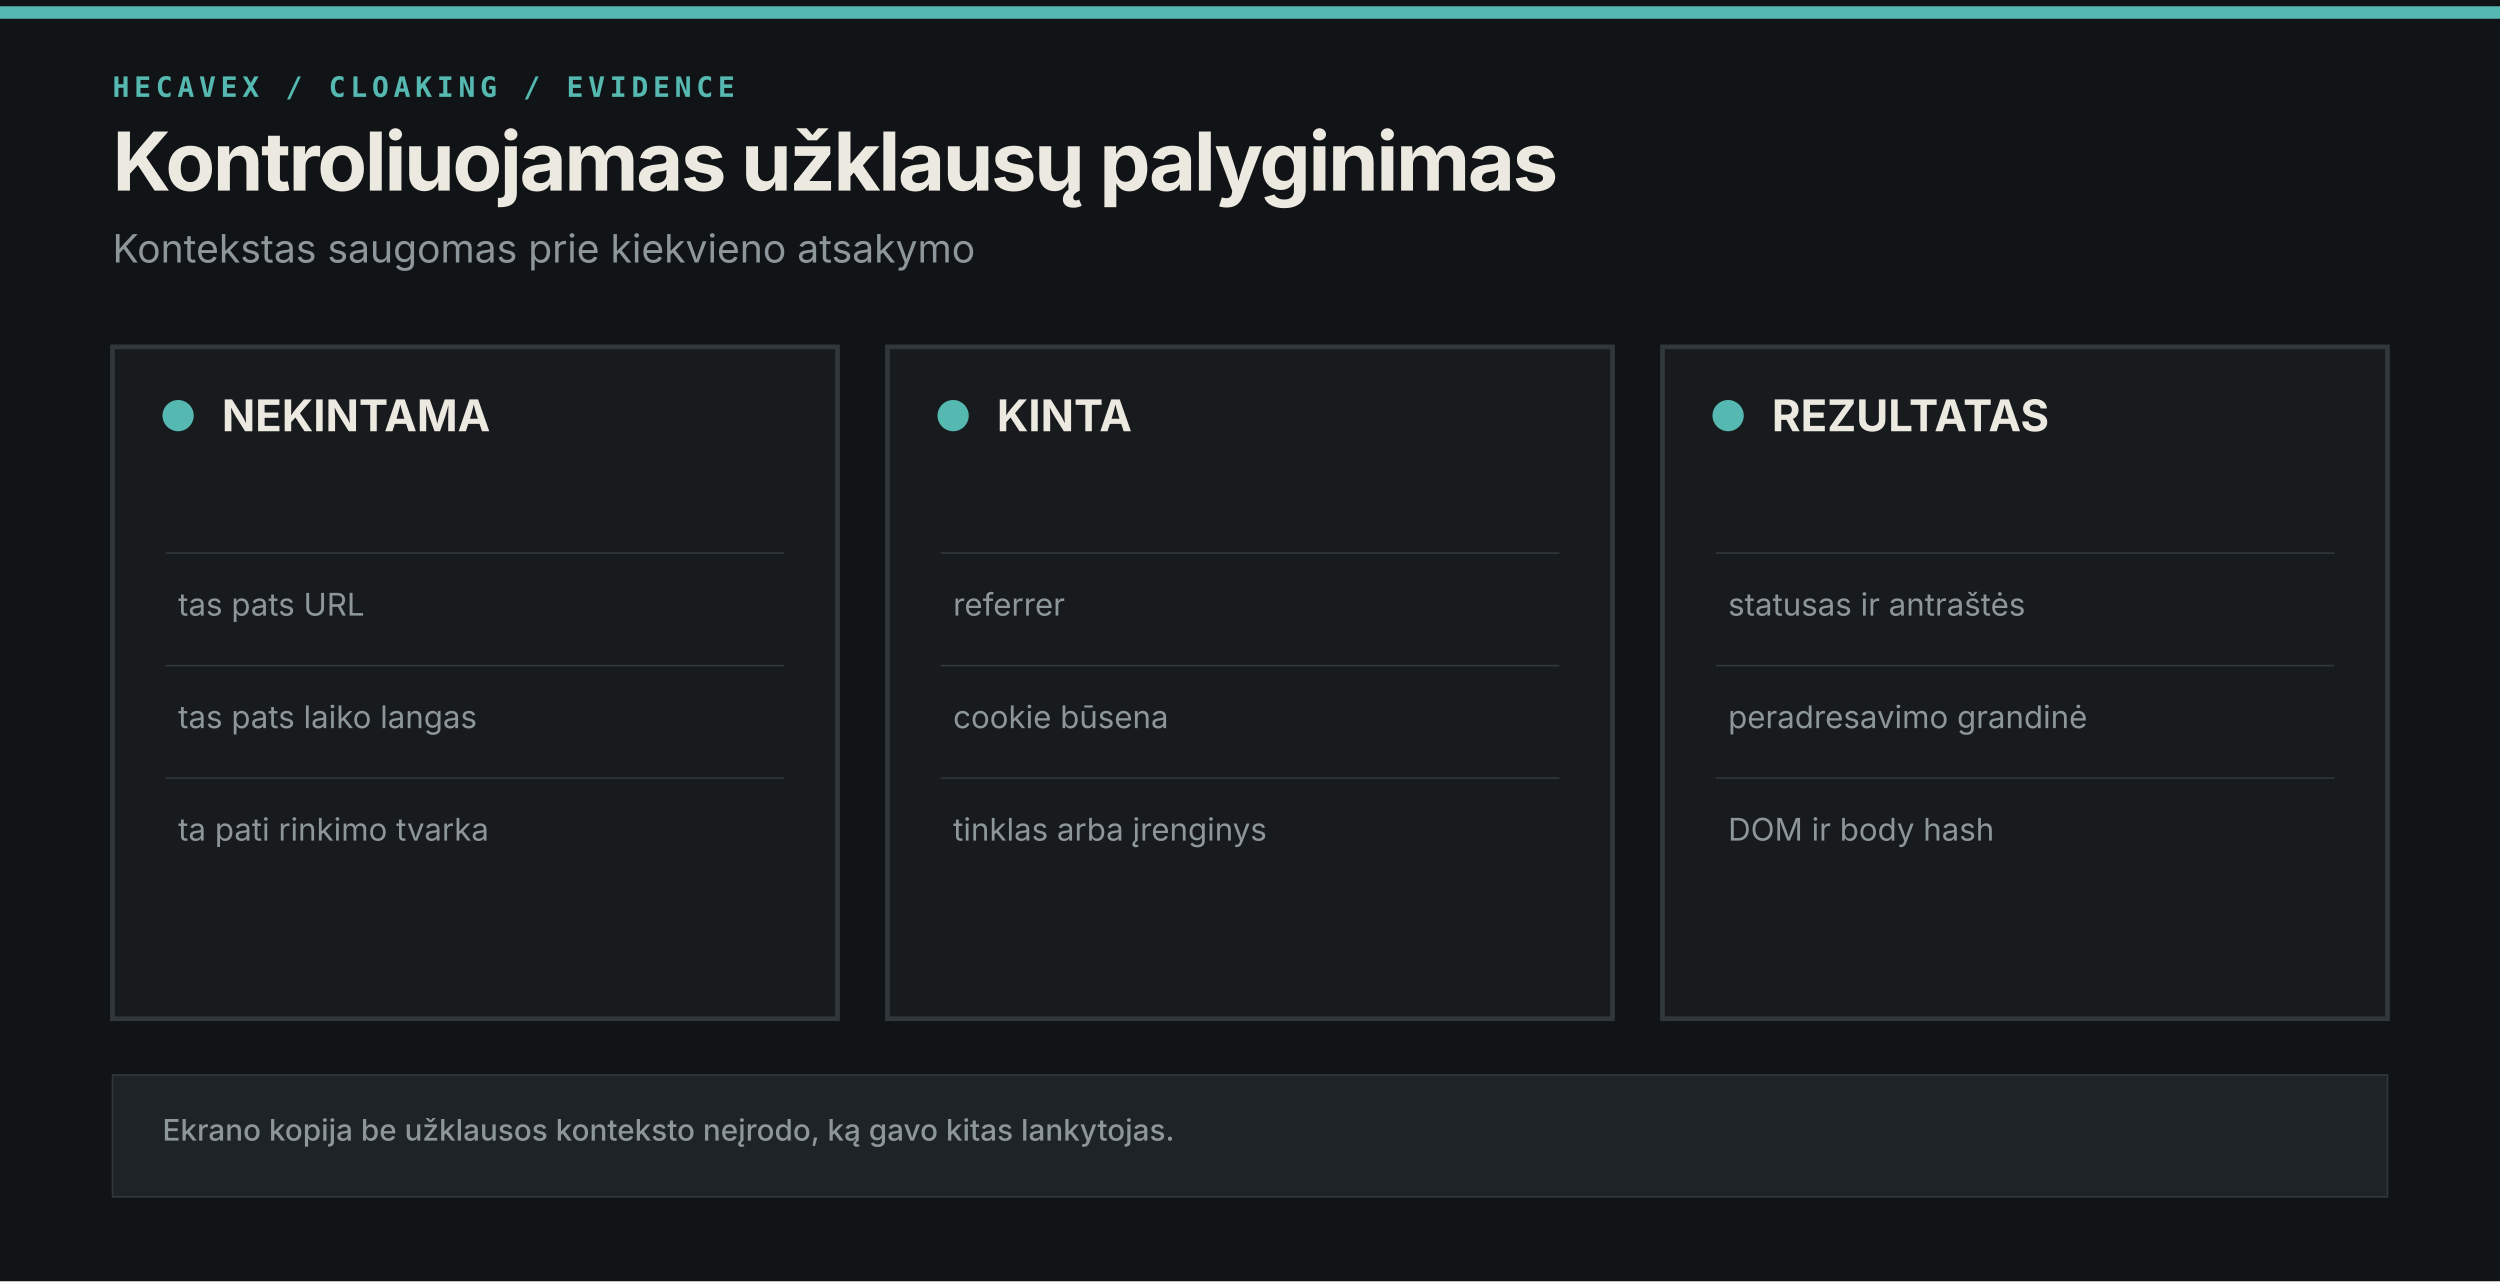
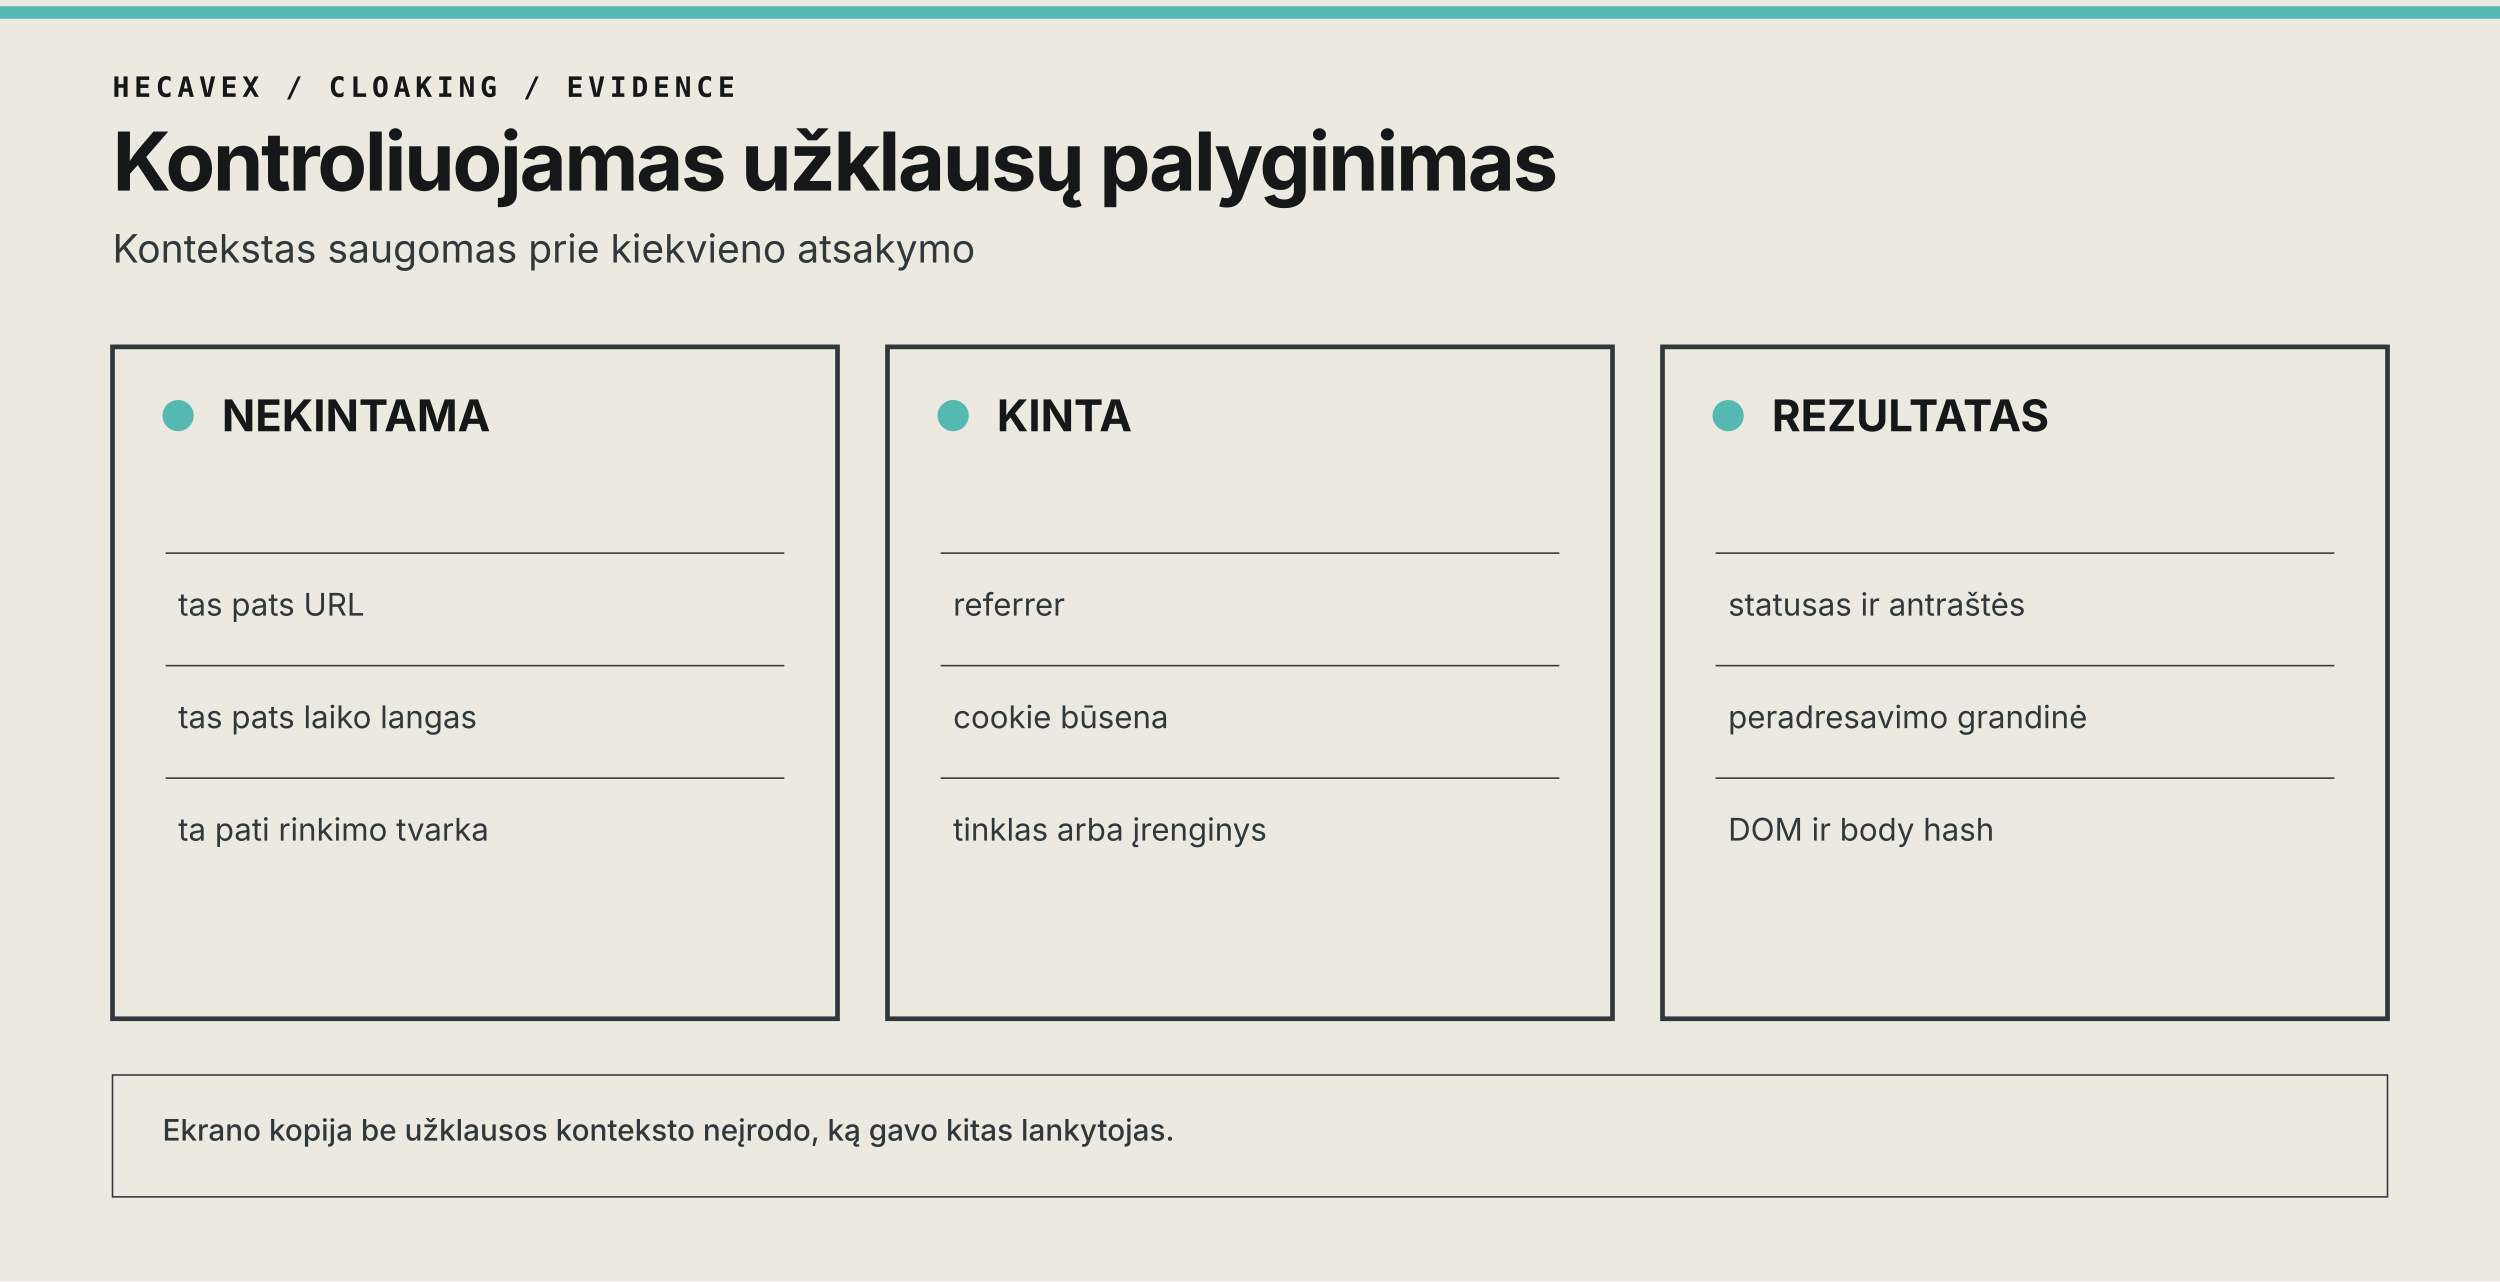
<svg xmlns="http://www.w3.org/2000/svg" width="1600" height="820" viewBox="0 0 1600 820" role="img" aria-labelledby="title desc">
  <defs>
    <marker id="arrow" viewBox="0 0 12 12" refX="10" refY="6" markerWidth="10" markerHeight="10" orient="auto">
      <path d="M0 0 12 6 0 12Z" fill="#55b9b1" />
    </marker>
    <style>
      .sans{font-family:Inter,Arial,sans-serif}.mono{font-family:'IBM Plex Mono',Consolas,monospace}
-       .title{font:700 52px Inter,Arial,sans-serif;fill:#ece9e1;letter-spacing:-1.5px}
-       .subtitle{font:400 25px Inter,Arial,sans-serif;fill:#8d969a}
-       .eyebrow{font:600 18px 'IBM Plex Mono',Consolas,monospace;fill:#55b9b1;letter-spacing:3px}
-       .node-title{font:700 28px Inter,Arial,sans-serif;fill:#ece9e1}
-       .node-copy{font:400 20px Inter,Arial,sans-serif;fill:#8d969a}
-       .node-code{font:600 18px 'IBM Plex Mono',Consolas,monospace;fill:#55b9b1}
-       .note{font:500 19px Inter,Arial,sans-serif;fill:#8d969a}
+       .title{font:700 52px Inter,Arial,sans-serif;fill:#151719;letter-spacing:-1.5px}
+       .subtitle{font:400 25px Inter,Arial,sans-serif;fill:#30383b}
+       .eyebrow{font:600 18px 'IBM Plex Mono',Consolas,monospace;fill:#151719;letter-spacing:3px}
+       .node-title{font:700 28px Inter,Arial,sans-serif;fill:#151719}
+       .node-copy{font:400 20px Inter,Arial,sans-serif;fill:#30383b}
+       .node-code{font:600 18px 'IBM Plex Mono',Consolas,monospace;fill:#151719}
+       .note{font:500 19px Inter,Arial,sans-serif;fill:#30383b}
    </style>
  </defs>
-   <rect width="1600" height="820" fill="#111416" />
+   <rect width="1600" height="820" fill="#ece9e1" />
  <path d="M0 8H1600" stroke="#55b9b1" stroke-width="8" />
  <text x="72" y="62" class="eyebrow">HECAVEX / CLOAKING / EVIDENCE</text>
  <text x="72" y="122" class="title" text-anchor="start">
    <tspan x="72" dy="0">Kontroliuojamas užklausų palyginimas</tspan>
  </text>
  <text x="72" y="168" class="subtitle" text-anchor="start">
    <tspan x="72" dy="0">Kontekstas saugomas prie kiekvieno atsakymo</tspan>
  </text>
  <g>
-     <rect x="72" y="222" width="464" height="430" fill="#171b1d" stroke="#30383b" stroke-width="3" />
+     <rect x="72" y="222" width="464" height="430" fill="#ece9e1" stroke="#30383b" stroke-width="3" />
    <circle cx="114" cy="266" r="10" fill="#55b9b1" />
    <text x="142" y="276" class="node-title" text-anchor="start">
      <tspan x="142" dy="0">NEKINTAMA</tspan>
    </text>
    <g>
      <path d="M106 354H502" stroke="#30383b" />
      <text x="114" y="394" class="node-copy">tas pats URL</text>
    </g>
    <g>
      <path d="M106 426H502" stroke="#30383b" />
      <text x="114" y="466" class="node-copy">tas pats laiko langas</text>
    </g>
    <g>
      <path d="M106 498H502" stroke="#30383b" />
      <text x="114" y="538" class="node-copy">ta pati rinkimo tvarka</text>
    </g>
  </g>
  <g>
-     <rect x="568" y="222" width="464" height="430" fill="#171b1d" stroke="#30383b" stroke-width="3" />
+     <rect x="568" y="222" width="464" height="430" fill="#ece9e1" stroke="#30383b" stroke-width="3" />
    <circle cx="610" cy="266" r="10" fill="#55b9b1" />
    <text x="638" y="276" class="node-title" text-anchor="start">
      <tspan x="638" dy="0">KINTA</tspan>
    </text>
    <g>
      <path d="M602 354H998" stroke="#30383b" />
      <text x="610" y="394" class="node-copy">referrer</text>
    </g>
    <g>
      <path d="M602 426H998" stroke="#30383b" />
      <text x="610" y="466" class="node-copy">cookie būsena</text>
    </g>
    <g>
      <path d="M602 498H998" stroke="#30383b" />
      <text x="610" y="538" class="node-copy">tinklas arba įrenginys</text>
    </g>
  </g>
  <g>
-     <rect x="1064" y="222" width="464" height="430" fill="#171b1d" stroke="#30383b" stroke-width="3" />
+     <rect x="1064" y="222" width="464" height="430" fill="#ece9e1" stroke="#30383b" stroke-width="3" />
    <circle cx="1106" cy="266" r="10" fill="#55b9b1" />
    <text x="1134" y="276" class="node-title" text-anchor="start">
      <tspan x="1134" dy="0">REZULTATAS</tspan>
    </text>
    <g>
      <path d="M1098 354H1494" stroke="#30383b" />
      <text x="1106" y="394" class="node-copy">statusas ir antraštės</text>
    </g>
    <g>
      <path d="M1098 426H1494" stroke="#30383b" />
      <text x="1106" y="466" class="node-copy">peradresavimo grandinė</text>
    </g>
    <g>
      <path d="M1098 498H1494" stroke="#30383b" />
      <text x="1106" y="538" class="node-copy">DOM ir body hash</text>
    </g>
  </g>
-   <rect x="72" y="688" width="1456" height="78" fill="#1d2326" stroke="#30383b" />
+   <rect x="72" y="688" width="1456" height="78" fill="#ece9e1" stroke="#30383b" />
  <text x="104" y="730" class="note" text-anchor="start">
    <tspan x="104" dy="0">Ekrano kopija be užklausos konteksto neįrodo, ką gavo kitas lankytojas.</tspan>
  </text>
</svg>
